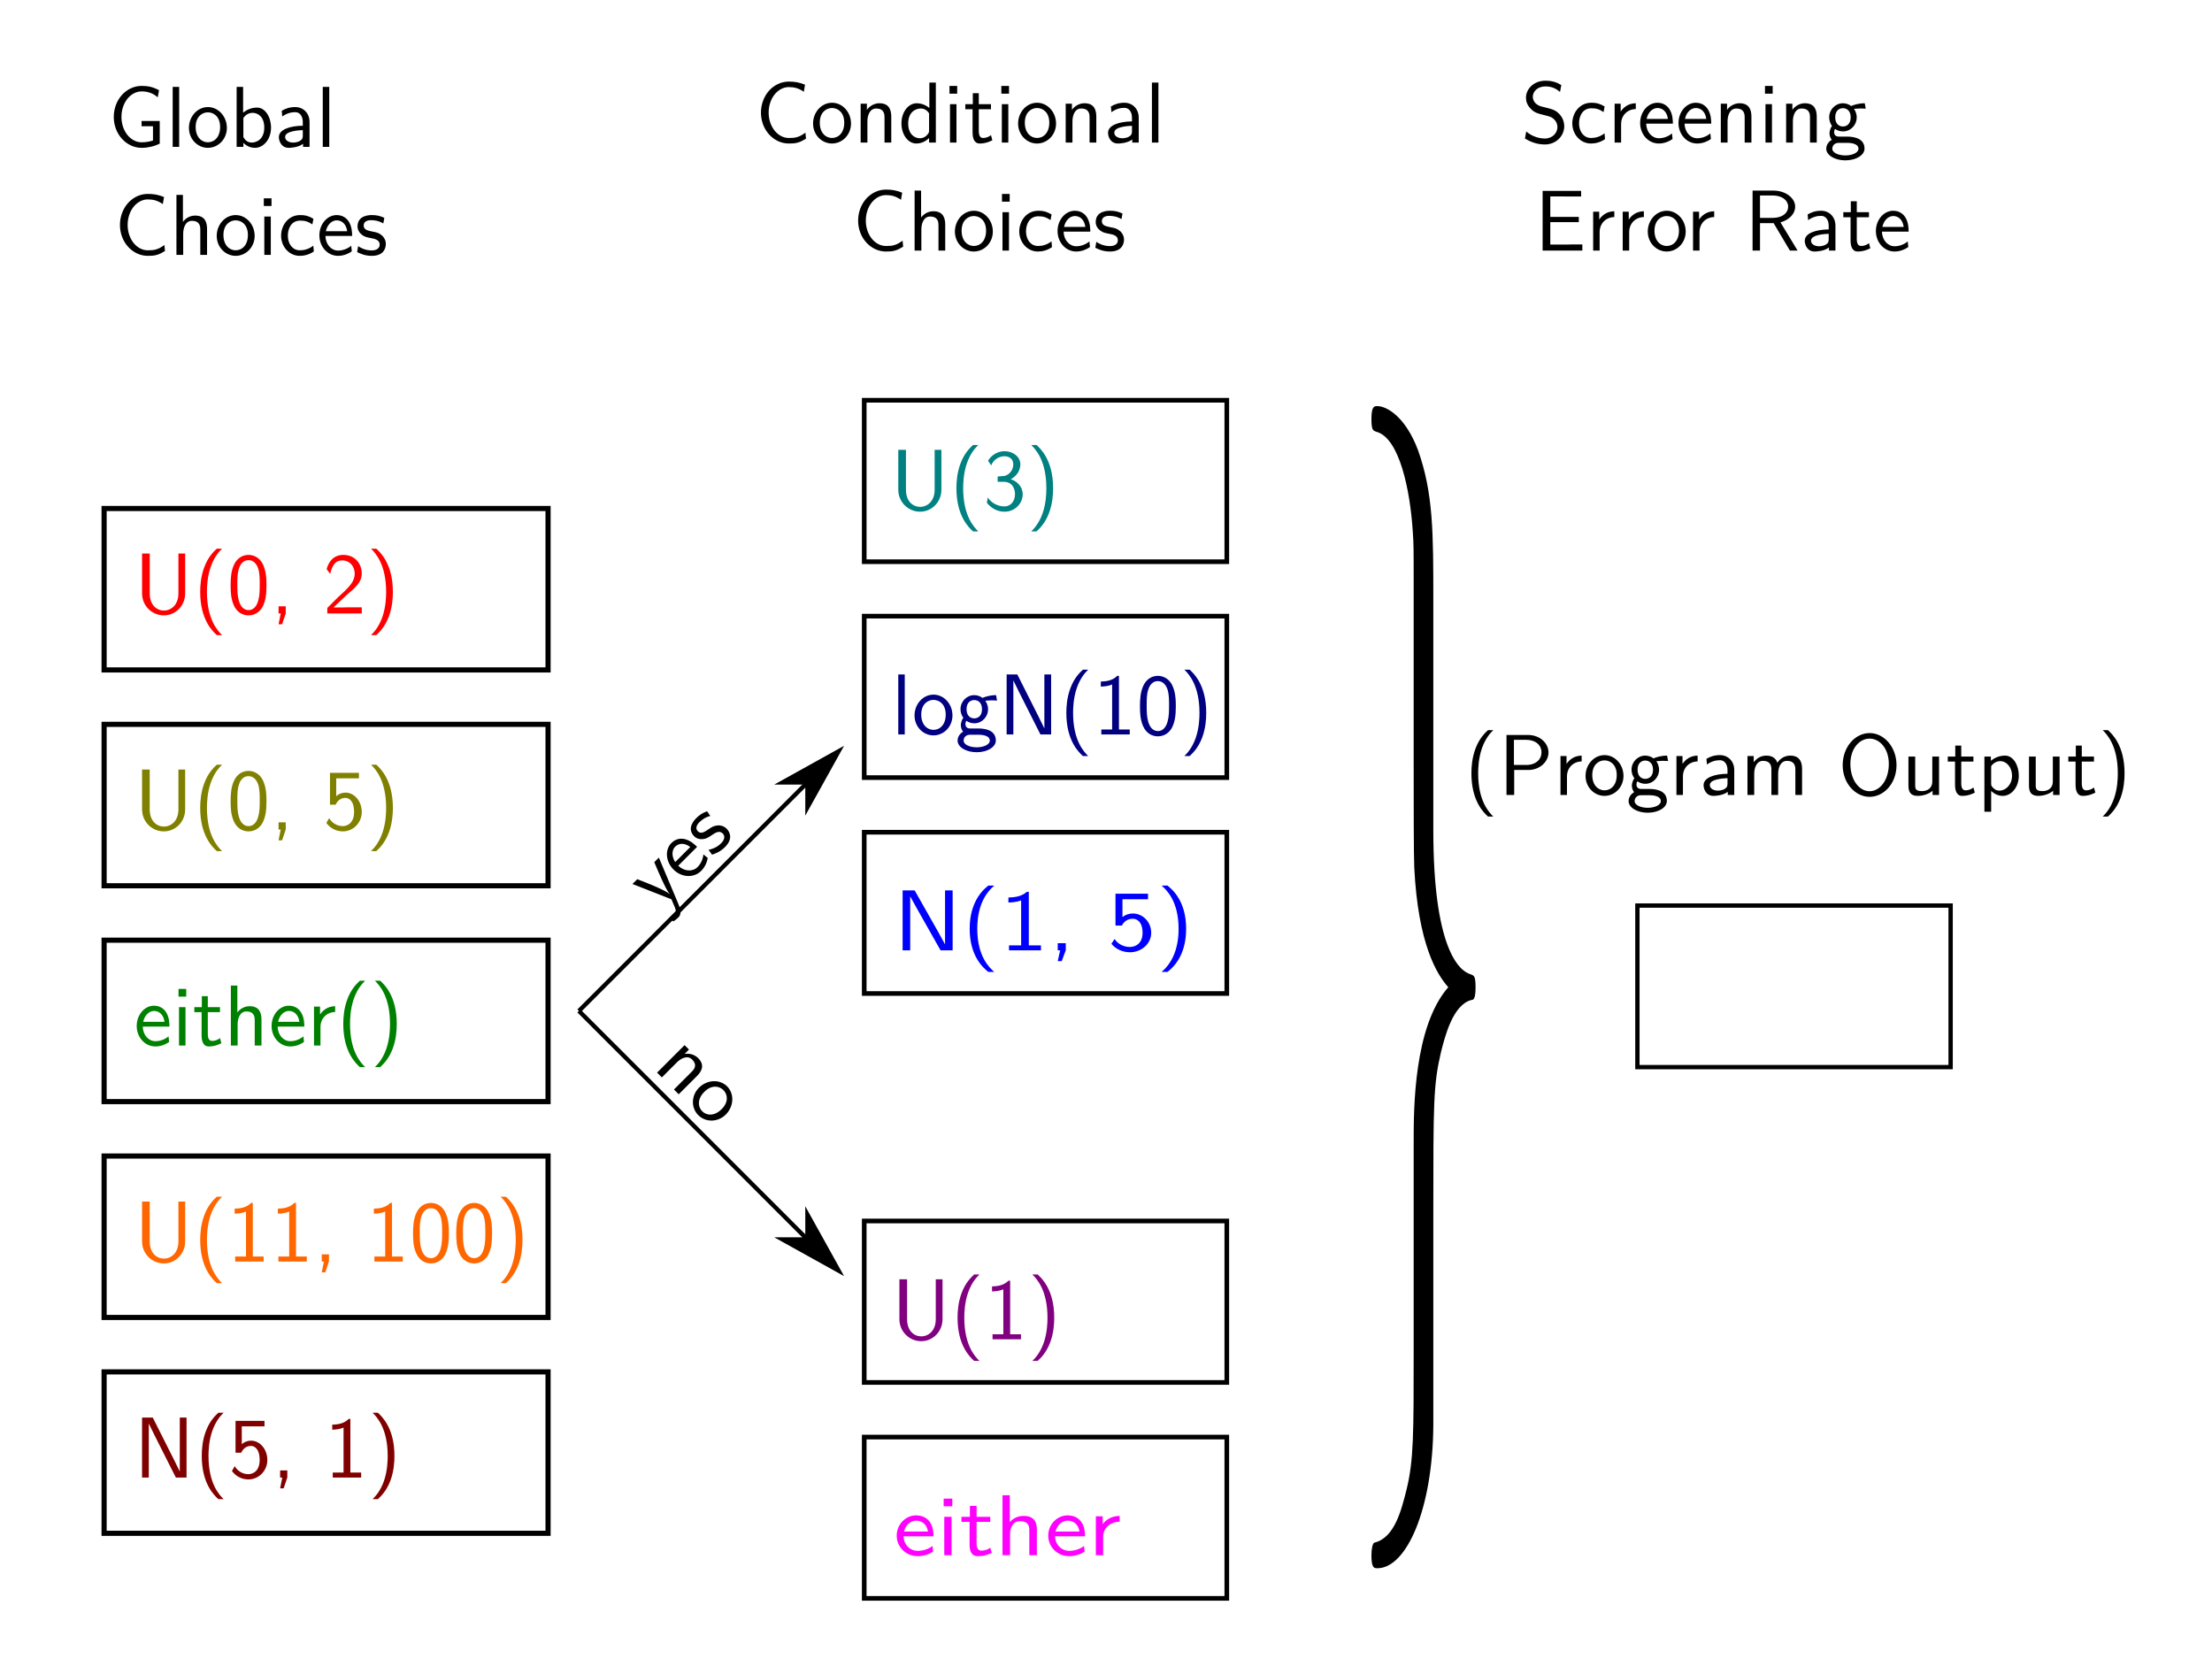
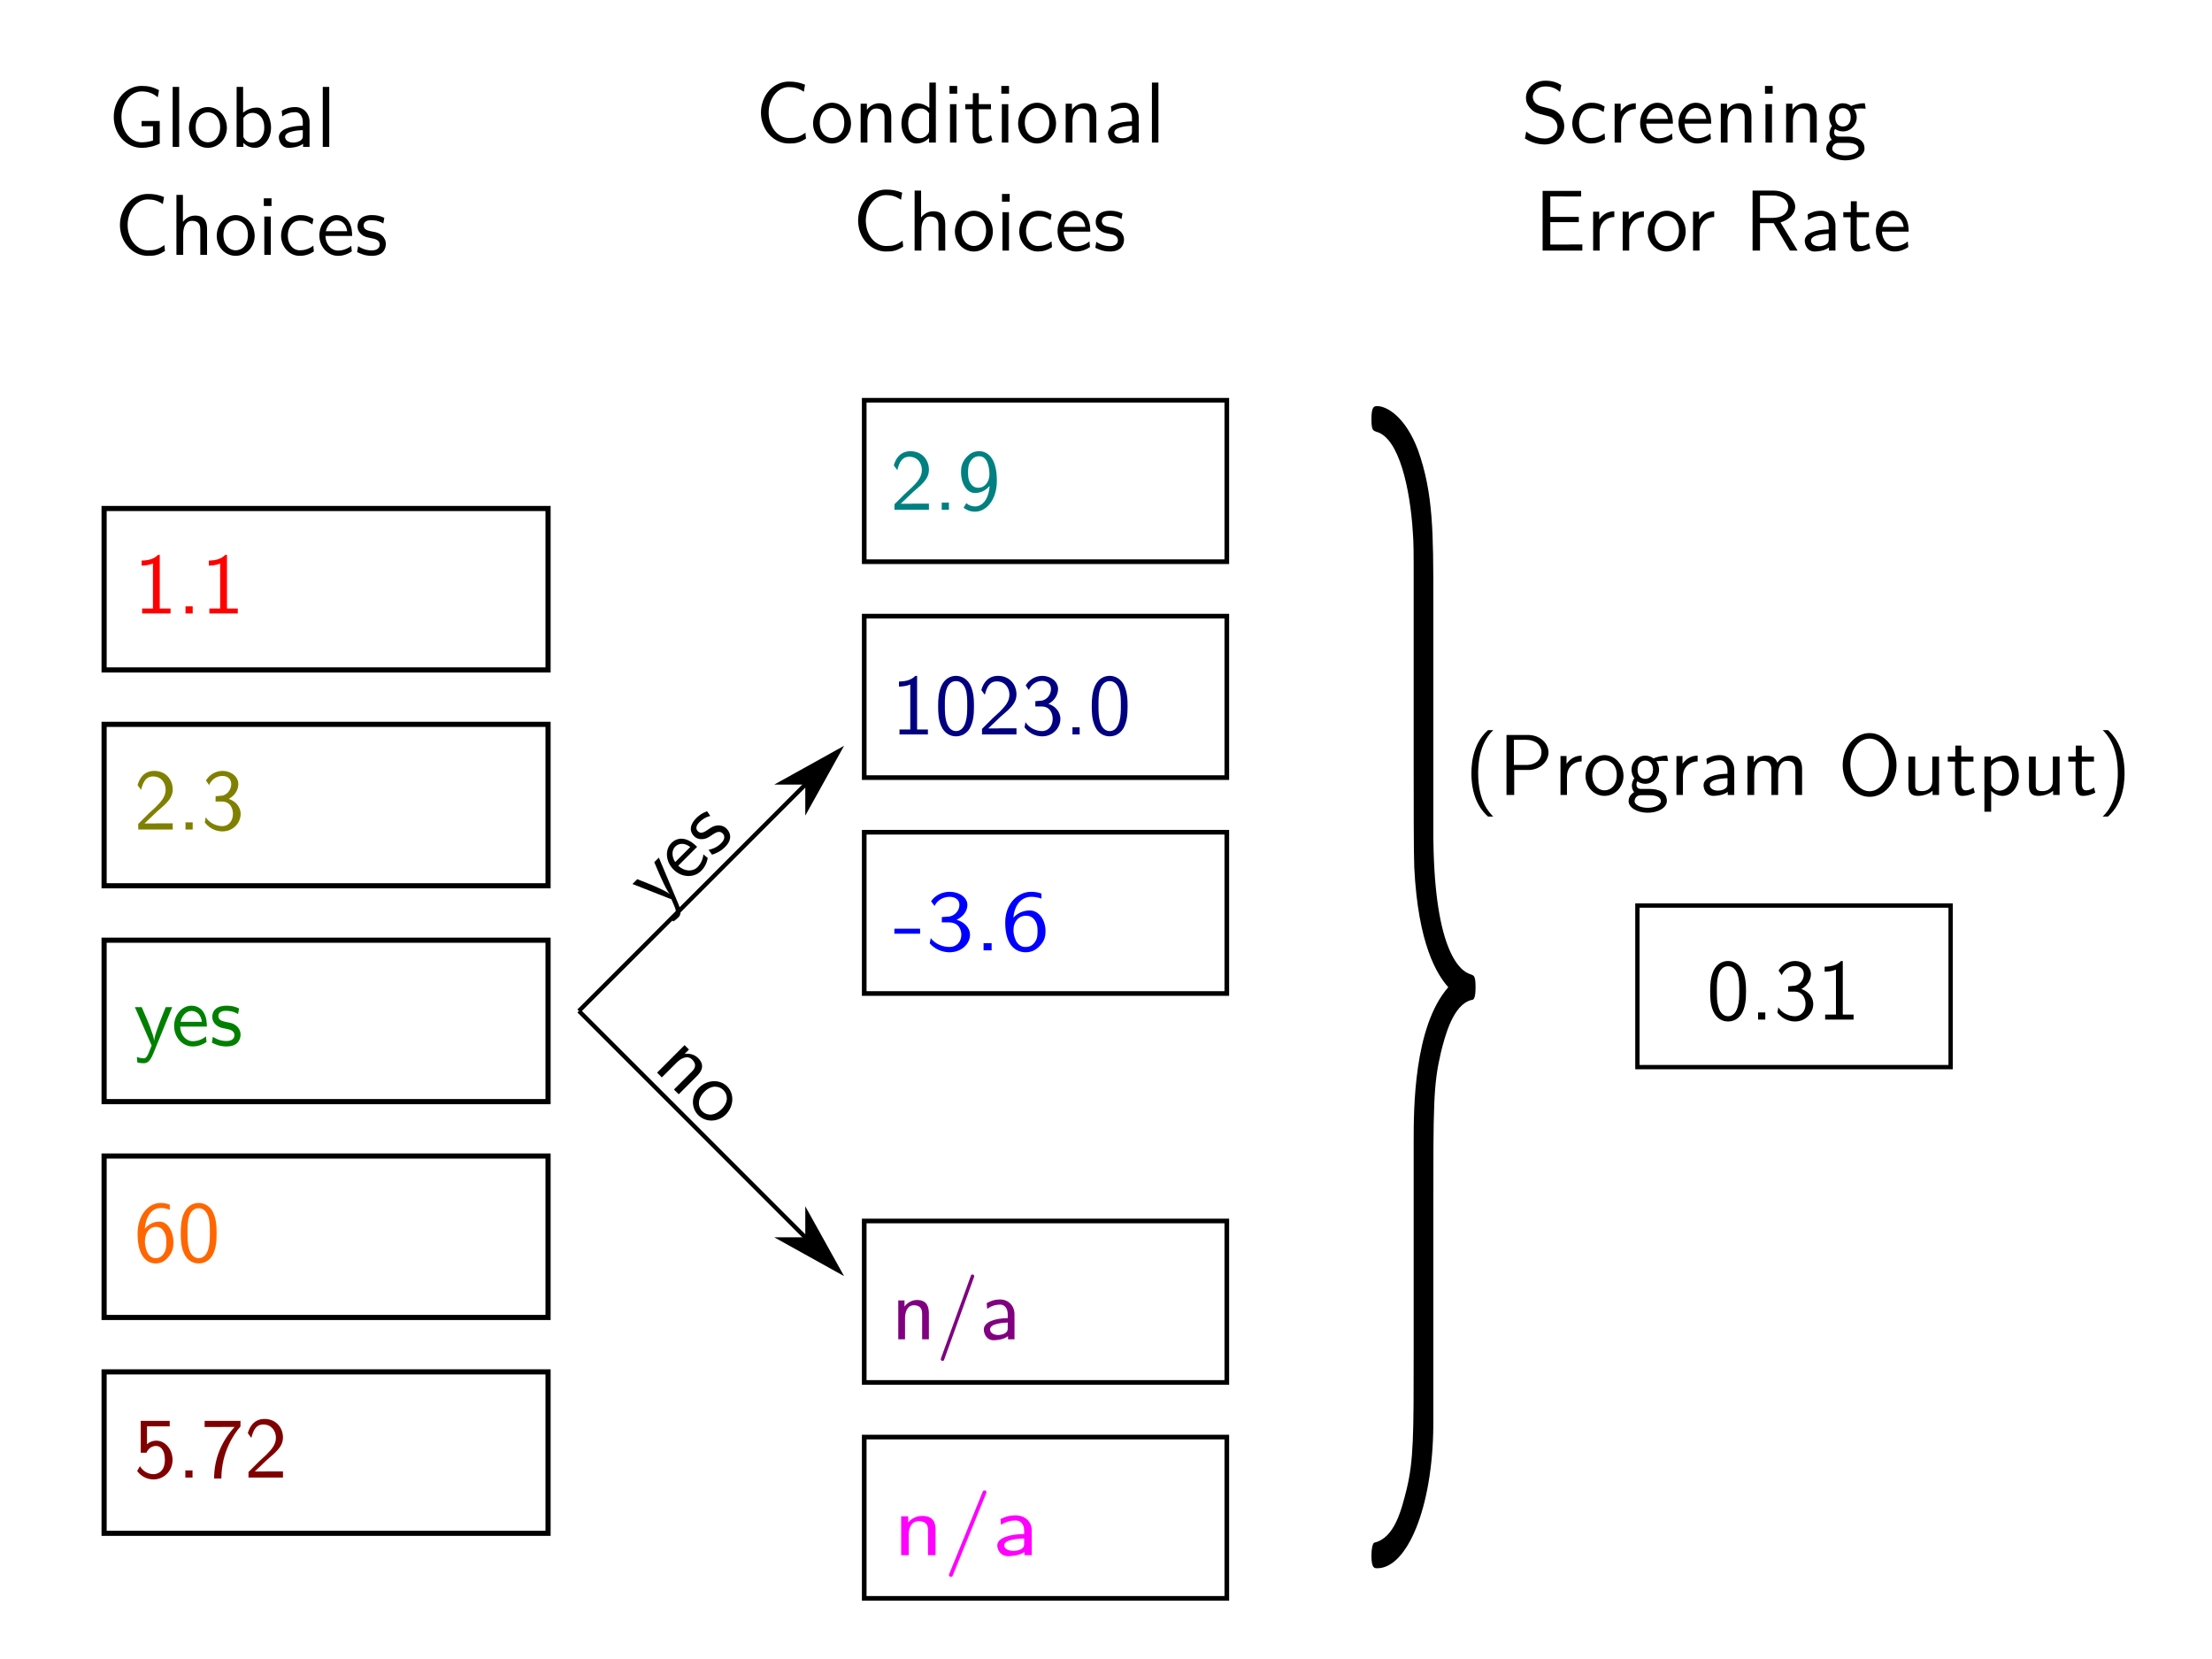
<svg xmlns="http://www.w3.org/2000/svg" width="1024px" height="768px" id="svg4476" version="1.1">
  <defs id="defs4478">
    <marker orient="auto" refY="0.0" refX="0.0" id="Arrow2Lend" style="overflow:visible;">
      <path id="path3824" style="font-size:12.0;fill-rule:evenodd;stroke-width:0.625;stroke-linejoin:round;" d="M 8.719,4.034 L -2.207,0.016 L 8.719,-4.002 C 6.973,-1.63 6.983,1.616 8.719,4.034 z " transform="scale(1.1) rotate(180) translate(1,0)" />
    </marker>
    <marker orient="auto" refY="0.0" refX="0.0" id="Arrow1Lstart" style="overflow:visible">
      <path id="path3803" d="M 0.0,0.0 L 5.0,-5.0 L -12.5,0.0 L 5.0,5.0 L 0.0,0.0 z " style="fill-rule:evenodd;stroke:#000000;stroke-width:1.0pt;marker-start:none" transform="scale(0.8) translate(12.5,0)" />
    </marker>
    <marker orient="auto" refY="0.0" refX="0.0" id="Arrow1Lend" style="overflow:visible;">
      <path id="path3806" d="M 0.0,0.0 L 5.0,-5.0 L -12.5,0.0 L 5.0,5.0 L 0.0,0.0 z " style="fill-rule:evenodd;stroke:#000000;stroke-width:1.0pt;marker-start:none;" transform="scale(0.8) rotate(180) translate(12.5,0)" />
    </marker>
  </defs>
-   <g id="layer1">
+   <g id="layer1" style="display:inline">
    <rect style="fill:none;stroke:#000000;stroke-width:2.38;stroke-miterlimit:4;stroke-opacity:1;stroke-dasharray:none" id="rect4562" width="205.52" height="74.73" x="48.19" y="235.4" ry="24.986" rx="0" />
    <text xml:space="preserve" style="font-size:40px;font-style:normal;font-variant:normal;font-weight:normal;font-stretch:normal;text-align:center;line-height:125%;letter-spacing:0px;word-spacing:0px;writing-mode:lr-tb;text-anchor:middle;fill:#000000;fill-opacity:1;stroke:none;font-family:Latin Modern Sans;-inkscape-font-specification:Latin Modern Sans" x="149.505" y="68" id="text4564">
      <tspan id="tspan4566" x="149.505" y="68">Global</tspan>
      <tspan x="149.505" y="118" id="tspan6256">Choices</tspan>
    </text>
-     <text xml:space="preserve" style="font-size:40px;font-style:normal;font-variant:normal;font-weight:normal;font-stretch:normal;text-align:start;line-height:125%;letter-spacing:0px;word-spacing:0px;writing-mode:lr-tb;text-anchor:start;fill:#ff0000;fill-opacity:1;stroke:none;font-family:Latin Modern Sans;-inkscape-font-specification:Latin Modern Sans" x="62" y="284" id="text4568">
-       <tspan id="tspan4570" x="62" y="284">U(0, 2)</tspan>
-     </text>
    <rect rx="0" ry="24.986" y="335.32" x="48.19" height="74.73" width="205.52" id="rect5088" style="fill:none;stroke:#000000;stroke-width:2.38;stroke-miterlimit:4;stroke-opacity:1;stroke-dasharray:none" />
    <rect style="fill:none;stroke:#000000;stroke-width:2.38;stroke-miterlimit:4;stroke-opacity:1;stroke-dasharray:none" id="rect5094" width="205.52" height="74.73" x="48.19" y="435.24" ry="24.986" rx="0" />
-     <text xml:space="preserve" style="font-size:40px;font-style:normal;font-variant:normal;font-weight:normal;font-stretch:normal;text-align:start;line-height:125%;letter-spacing:0px;word-spacing:0px;writing-mode:lr-tb;text-anchor:start;fill:#008000;fill-opacity:1;stroke:none;font-family:Latin Modern Sans;-inkscape-font-specification:Latin Modern Sans" x="61.88" y="484" id="text5096">
-       <tspan id="tspan5098" x="61.88" y="484">either()</tspan>
-     </text>
    <rect rx="0" ry="24.986" y="535.161" x="48.19" height="74.73" width="205.52" id="rect5100" style="fill:none;stroke:#000000;stroke-width:2.38;stroke-miterlimit:4;stroke-opacity:1;stroke-dasharray:none" />
    <rect style="fill:none;stroke:#000000;stroke-width:2.38;stroke-miterlimit:4;stroke-opacity:1;stroke-dasharray:none" id="rect5106" width="205.52" height="74.73" x="48.19" y="635.08" ry="24.986" rx="0" />
-     <text xml:space="preserve" style="font-size:40px;font-style:normal;font-variant:normal;font-weight:normal;font-stretch:normal;text-align:start;line-height:125%;letter-spacing:0px;word-spacing:0px;writing-mode:lr-tb;text-anchor:start;fill:#800000;fill-opacity:1;stroke:none;font-family:Latin Modern Sans;-inkscape-font-specification:Latin Modern Sans" x="61.92" y="684" id="text5108">
-       <tspan id="tspan5110" x="61.92" y="684">N(5, 1)</tspan>
-     </text>
    <path style="fill:none;stroke:#000000;stroke-width:2;stroke-linecap:butt;stroke-linejoin:miter;stroke-miterlimit:4;stroke-opacity:1;stroke-dasharray:none;marker-start:none;marker-end:url(#Arrow1Lend)" d="M 268,468 388,348" id="path5112" />
-     <path id="path6230" d="M 268,468 388,588" style="opacity:1;fill:none;stroke:#000000;stroke-width:2;stroke-linecap:butt;stroke-linejoin:miter;stroke-miterlimit:4;stroke-opacity:1;stroke-dasharray:none;marker-start:none;marker-end:url(#Arrow1Lend)" />
+     <path id="path6230" d="M 268,468 388,588" style="fill:none;stroke:#000000;stroke-width:2;stroke-linecap:butt;stroke-linejoin:miter;stroke-miterlimit:4;stroke-opacity:1;stroke-dasharray:none;marker-start:none;marker-end:url(#Arrow1Lend)" />
    <text xml:space="preserve" style="font-size:40px;font-style:normal;font-variant:normal;font-weight:normal;font-stretch:normal;text-align:start;line-height:125%;letter-spacing:0px;word-spacing:0px;writing-mode:lr-tb;text-anchor:start;fill:#000000;fill-opacity:1;stroke:none;font-family:Latin Modern Sans;-inkscape-font-specification:Latin Modern Sans" x="-82.903" y="514.165" id="text6232" transform="matrix(0.7071068,-0.7071068,0.7071068,0.7071068,0,0)">
      <tspan id="tspan6234" x="-82.903" y="514.165">yes</tspan>
    </text>
-     <text xml:space="preserve" style="font-size:40px;font-style:normal;font-variant:normal;font-weight:normal;font-stretch:normal;text-align:start;line-height:125%;letter-spacing:0px;word-spacing:0px;writing-mode:lr-tb;text-anchor:start;opacity:1;fill:#000000;fill-opacity:1;stroke:none;font-family:Latin Modern Sans;-inkscape-font-specification:Latin Modern Sans" x="562.967" y="136.031" id="text6236" transform="matrix(0.7071068,0.7071068,-0.7071068,0.7071068,0,0)">
+     <text xml:space="preserve" style="font-size:40px;font-style:normal;font-variant:normal;font-weight:normal;font-stretch:normal;text-align:start;line-height:125%;letter-spacing:0px;word-spacing:0px;writing-mode:lr-tb;text-anchor:start;fill:#000000;fill-opacity:1;stroke:none;font-family:Latin Modern Sans;-inkscape-font-specification:Latin Modern Sans" x="562.967" y="136.031" id="text6236" transform="matrix(0.7071068,0.7071068,-0.7071068,0.7071068,0,0)">
      <tspan id="tspan6238" x="562.967" y="136.031">no</tspan>
    </text>
    <rect rx="0" ry="24.963" y="385.262" x="400.075" height="74.663" width="167.85" id="rect6244" style="fill:none;stroke:#000000;stroke-width:2.15;stroke-miterlimit:4;stroke-opacity:1;stroke-dasharray:none" />
    <rect style="fill:none;stroke:#000000;stroke-width:2.151;stroke-miterlimit:4;stroke-opacity:1;stroke-dasharray:none" id="rect6246" width="167.849" height="74.747" x="400.076" y="285.229" ry="24.992" rx="0" />
    <rect rx="0" ry="24.992" y="185.286" x="400.076" height="74.747" width="167.849" id="rect6248" style="fill:none;stroke:#000000;stroke-width:2.151;stroke-miterlimit:4;stroke-opacity:1;stroke-dasharray:none" />
    <text xml:space="preserve" style="font-size:40px;font-style:normal;font-variant:normal;font-weight:normal;font-stretch:normal;text-align:center;line-height:125%;letter-spacing:0px;word-spacing:0px;writing-mode:lr-tb;text-anchor:middle;fill:#000000;fill-opacity:1;stroke:none;font-family:Latin Modern Sans;-inkscape-font-specification:Latin Modern Sans" x="491.23" y="66" id="text6250">
      <tspan id="tspan6252" x="491.23" y="66">Conditional</tspan>
      <tspan x="491.23" y="116" id="tspan6254">Choices</tspan>
+     </text>
+     <text xml:space="preserve" style="font-size:270.272px;font-style:normal;font-variant:normal;font-weight:normal;font-stretch:normal;text-align:start;line-height:125%;letter-spacing:0px;word-spacing:0px;writing-mode:lr-tb;text-anchor:start;fill:#000000;fill-opacity:1;stroke:none;font-family:Latin Modern Sans;-inkscape-font-specification:Latin Modern Sans" x="1244.326" y="297.148" id="text6270" transform="scale(0.5023637,1.99059)">
+       <tspan id="tspan6272" x="1244.326" y="297.148">}</tspan>
+     </text>
+     <text xml:space="preserve" style="font-size:40px;font-style:normal;font-variant:normal;font-weight:normal;font-stretch:normal;text-align:center;line-height:125%;letter-spacing:0px;word-spacing:0px;writing-mode:lr-tb;text-anchor:middle;fill:#000000;fill-opacity:1;stroke:none;font-family:Latin Modern Sans;-inkscape-font-specification:Latin Modern Sans" x="830.859" y="66" id="text6274">
+       <tspan id="tspan6276" x="830.859" y="66">Screening</tspan>
+       <tspan x="830.859" y="116" id="tspan6278">Error Rate</tspan>
+     </text>
+     <rect style="fill:none;stroke:#000000;stroke-width:2;stroke-miterlimit:4;stroke-opacity:1;stroke-dasharray:none" id="rect6280" width="145" height="74.79" x="758" y="419.21" ry="25.006" rx="0" />
+     <text xml:space="preserve" style="font-size:40px;font-style:normal;font-variant:normal;font-weight:normal;font-stretch:normal;text-align:start;line-height:125%;letter-spacing:0px;word-spacing:0px;writing-mode:lr-tb;text-anchor:start;fill:#000000;fill-opacity:1;stroke:none;font-family:Latin Modern Sans;-inkscape-font-specification:Latin Modern Sans" x="678" y="368" id="text6323">
+       <tspan id="tspan6325" x="678" y="368">(Program Output)</tspan>
+     </text>
+     <rect style="fill:none;stroke:#000000;stroke-width:2.15;stroke-miterlimit:4;stroke-opacity:1;stroke-dasharray:none" id="rect4497" width="167.85" height="74.663" x="400.075" y="665.262" ry="24.963" rx="0" />
+     <rect rx="0" ry="24.992" y="565.229" x="400.076" height="74.747" width="167.849" id="rect4499" style="fill:none;stroke:#000000;stroke-width:2.151;stroke-miterlimit:4;stroke-opacity:1;stroke-dasharray:none" />
+   </g>
+   <g id="layer3" style="display:inline">
+     <text id="text3154" y="284" x="62" style="font-size:40px;font-style:normal;font-variant:normal;font-weight:normal;font-stretch:normal;text-align:start;line-height:125%;letter-spacing:0px;word-spacing:0px;writing-mode:lr-tb;text-anchor:start;fill:#ff0000;fill-opacity:1;stroke:none;display:inline;font-family:Latin Modern Sans;-inkscape-font-specification:Latin Modern Sans" xml:space="preserve">
+       <tspan y="284" x="62" id="tspan3156">1.1</tspan>
+     </text>
+     <text id="text3158" y="484" x="61.88" style="font-size:40px;font-style:normal;font-variant:normal;font-weight:normal;font-stretch:normal;text-align:start;line-height:125%;letter-spacing:0px;word-spacing:0px;writing-mode:lr-tb;text-anchor:start;fill:#008000;fill-opacity:1;stroke:none;display:inline;font-family:Latin Modern Sans;-inkscape-font-specification:Latin Modern Sans" xml:space="preserve">
+       <tspan y="484" x="61.88" id="tspan3160">yes</tspan>
+     </text>
+     <text id="text3162" y="684" x="61.92" style="font-size:40px;font-style:normal;font-variant:normal;font-weight:normal;font-stretch:normal;text-align:start;line-height:125%;letter-spacing:0px;word-spacing:0px;writing-mode:lr-tb;text-anchor:start;fill:#800000;fill-opacity:1;stroke:none;display:inline;font-family:Latin Modern Sans;-inkscape-font-specification:Latin Modern Sans" xml:space="preserve">
+       <tspan y="684" x="61.92" id="tspan3164">5.72</tspan>
+     </text>
+     <text id="text3166" y="236" x="412.08" style="font-size:40px;font-style:normal;font-variant:normal;font-weight:normal;font-stretch:normal;text-align:start;line-height:125%;letter-spacing:0px;word-spacing:0px;writing-mode:lr-tb;text-anchor:start;fill:#008080;fill-opacity:1;stroke:none;display:inline;font-family:Latin Modern Sans;-inkscape-font-specification:Latin Modern Sans" xml:space="preserve">
+       <tspan y="236" x="412.08" id="tspan3168">2.9</tspan>
+     </text>
+     <text id="text3170" y="340" x="412.6" style="font-size:40px;font-style:normal;font-variant:normal;font-weight:normal;font-stretch:normal;text-align:start;line-height:125%;letter-spacing:0px;word-spacing:0px;writing-mode:lr-tb;text-anchor:start;fill:#000080;fill-opacity:1;stroke:none;display:inline;font-family:Latin Modern Sans;-inkscape-font-specification:Latin Modern Sans" xml:space="preserve">
+       <tspan y="340" x="412.6" id="tspan3172">1023.0</tspan>
+     </text>
+     <text transform="scale(1.060105,0.9433024)" id="text3174" y="466.387" x="390.093" style="font-size:42.385px;font-style:normal;font-variant:normal;font-weight:normal;font-stretch:normal;text-align:start;line-height:125%;letter-spacing:0px;word-spacing:0px;writing-mode:lr-tb;text-anchor:start;fill:#0000ff;fill-opacity:1;stroke:none;display:inline;font-family:Latin Modern Sans;-inkscape-font-specification:Latin Modern Sans" xml:space="preserve">
+       <tspan y="466.387" x="390.093" id="tspan3176">-3.6</tspan>
+     </text>
+     <text xml:space="preserve" style="font-size:40px;font-style:normal;font-variant:normal;font-weight:normal;font-stretch:normal;text-align:start;line-height:125%;letter-spacing:0px;word-spacing:0px;writing-mode:lr-tb;text-anchor:start;fill:#808000;fill-opacity:1;stroke:none;display:inline;font-family:Latin Modern Sans;-inkscape-font-specification:Latin Modern Sans" x="62" y="384" id="text3178">
+       <tspan id="tspan3180" x="62" y="384">2.3</tspan>
+     </text>
+     <text id="text3182" y="584" x="62" style="font-size:40px;font-style:normal;font-variant:normal;font-weight:normal;font-stretch:normal;text-align:start;line-height:125%;letter-spacing:0px;word-spacing:0px;writing-mode:lr-tb;text-anchor:start;fill:#ff6600;fill-opacity:1;stroke:none;display:inline;font-family:Latin Modern Sans;-inkscape-font-specification:Latin Modern Sans" xml:space="preserve">
+       <tspan y="584" x="62" id="tspan3184">60</tspan>
+     </text>
+     <text xml:space="preserve" style="font-size:40px;font-style:normal;font-variant:normal;font-weight:normal;font-stretch:normal;text-align:start;line-height:125%;letter-spacing:0px;word-spacing:0px;writing-mode:lr-tb;text-anchor:start;fill:#800080;fill-opacity:1;stroke:none;display:inline;font-family:Latin Modern Sans;-inkscape-font-specification:Latin Modern Sans" x="412.6" y="620" id="text3186">
+       <tspan id="tspan3188" x="412.6" y="620">n/a</tspan>
+     </text>
+     <text xml:space="preserve" style="font-size:42.385px;font-style:normal;font-variant:normal;font-weight:normal;font-stretch:normal;text-align:start;line-height:125%;letter-spacing:0px;word-spacing:0px;writing-mode:lr-tb;text-anchor:start;fill:#ff00ff;fill-opacity:1;stroke:none;display:inline;font-family:Latin Modern Sans;-inkscape-font-specification:Latin Modern Sans" x="390.093" y="763.217" id="text3190" transform="scale(1.060105,0.9433024)">
+       <tspan id="tspan3192" x="390.093" y="763.217">n/a</tspan>
+     </text>
+     <text xml:space="preserve" style="font-size:40px;font-style:normal;font-variant:normal;font-weight:normal;font-stretch:normal;text-align:start;line-height:125%;letter-spacing:0px;word-spacing:0px;writing-mode:lr-tb;text-anchor:start;fill:#000000;fill-opacity:1;stroke:none;font-family:Latin Modern Sans;-inkscape-font-specification:Latin Modern Sans" x="790" y="472" id="text3296">
+       <tspan id="tspan3298" x="790" y="472">0.31</tspan>
+     </text>
+   </g>
+   <g id="layer4" style="display:none">
+     <text xml:space="preserve" style="font-size:40px;font-style:normal;font-variant:normal;font-weight:normal;font-stretch:normal;text-align:start;line-height:125%;letter-spacing:0px;word-spacing:0px;writing-mode:lr-tb;text-anchor:start;fill:#ff0000;fill-opacity:1;stroke:none;display:inline;font-family:Latin Modern Sans;-inkscape-font-specification:Latin Modern Sans" x="62" y="284" id="text3236">
+       <tspan id="tspan3238" x="62" y="284">0.2</tspan>
+     </text>
+     <text xml:space="preserve" style="font-size:40px;font-style:normal;font-variant:normal;font-weight:normal;font-stretch:normal;text-align:start;line-height:125%;letter-spacing:0px;word-spacing:0px;writing-mode:lr-tb;text-anchor:start;fill:#008000;fill-opacity:1;stroke:none;display:inline;font-family:Latin Modern Sans;-inkscape-font-specification:Latin Modern Sans" x="61.88" y="484" id="text3240">
+       <tspan id="tspan3242" x="61.88" y="484">no</tspan>
+     </text>
+     <text xml:space="preserve" style="font-size:40px;font-style:normal;font-variant:normal;font-weight:normal;font-stretch:normal;text-align:start;line-height:125%;letter-spacing:0px;word-spacing:0px;writing-mode:lr-tb;text-anchor:start;fill:#800000;fill-opacity:1;stroke:none;display:inline;font-family:Latin Modern Sans;-inkscape-font-specification:Latin Modern Sans" x="61.92" y="684" id="text3244">
+       <tspan id="tspan3246" x="61.92" y="684">4.21</tspan>
+     </text>
+     <text xml:space="preserve" style="font-size:40px;font-style:normal;font-variant:normal;font-weight:normal;font-stretch:normal;text-align:start;line-height:125%;letter-spacing:0px;word-spacing:0px;writing-mode:lr-tb;text-anchor:start;fill:#008080;fill-opacity:1;stroke:none;display:inline;font-family:Latin Modern Sans;-inkscape-font-specification:Latin Modern Sans" x="412.08" y="236" id="text3248">
+       <tspan id="tspan3250" x="412.08" y="236">n/a</tspan>
+     </text>
+     <text xml:space="preserve" style="font-size:40px;font-style:normal;font-variant:normal;font-weight:normal;font-stretch:normal;text-align:start;line-height:125%;letter-spacing:0px;word-spacing:0px;writing-mode:lr-tb;text-anchor:start;fill:#000080;fill-opacity:1;stroke:none;display:inline;font-family:Latin Modern Sans;-inkscape-font-specification:Latin Modern Sans" x="412.6" y="340" id="text3252">
+       <tspan id="tspan3254" x="412.6" y="340">n/a</tspan>
+     </text>
+     <text xml:space="preserve" style="font-size:42.385px;font-style:normal;font-variant:normal;font-weight:normal;font-stretch:normal;text-align:start;line-height:125%;letter-spacing:0px;word-spacing:0px;writing-mode:lr-tb;text-anchor:start;fill:#0000ff;fill-opacity:1;stroke:none;display:inline;font-family:Latin Modern Sans;-inkscape-font-specification:Latin Modern Sans" x="390.093" y="466.387" id="text3256" transform="scale(1.060105,0.9433024)">
+       <tspan id="tspan3258" x="390.093" y="466.387">n/a</tspan>
+     </text>
+     <text id="text3260" y="384" x="62" style="font-size:40px;font-style:normal;font-variant:normal;font-weight:normal;font-stretch:normal;text-align:start;line-height:125%;letter-spacing:0px;word-spacing:0px;writing-mode:lr-tb;text-anchor:start;fill:#808000;fill-opacity:1;stroke:none;display:inline;font-family:Latin Modern Sans;-inkscape-font-specification:Latin Modern Sans" xml:space="preserve">
+       <tspan y="384" x="62" id="tspan3262">1.2</tspan>
+     </text>
+     <text xml:space="preserve" style="font-size:40px;font-style:normal;font-variant:normal;font-weight:normal;font-stretch:normal;text-align:start;line-height:125%;letter-spacing:0px;word-spacing:0px;writing-mode:lr-tb;text-anchor:start;fill:#ff6600;fill-opacity:1;stroke:none;display:inline;font-family:Latin Modern Sans;-inkscape-font-specification:Latin Modern Sans" x="62" y="584" id="text3264">
+       <tspan id="tspan3266" x="62" y="584">90</tspan>
+     </text>
+     <text id="text3268" y="620" x="412.6" style="font-size:40px;font-style:normal;font-variant:normal;font-weight:normal;font-stretch:normal;text-align:start;line-height:125%;letter-spacing:0px;word-spacing:0px;writing-mode:lr-tb;text-anchor:start;fill:#800080;fill-opacity:1;stroke:none;display:inline;font-family:Latin Modern Sans;-inkscape-font-specification:Latin Modern Sans" xml:space="preserve">
+       <tspan y="620" x="412.6" id="tspan3270">0.44</tspan>
+     </text>
+     <text transform="scale(1.060105,0.9433024)" id="text3272" y="763.217" x="390.093" style="font-size:42.385px;font-style:normal;font-variant:normal;font-weight:normal;font-stretch:normal;text-align:start;line-height:125%;letter-spacing:0px;word-spacing:0px;writing-mode:lr-tb;text-anchor:start;fill:#ff00ff;fill-opacity:1;stroke:none;display:inline;font-family:Latin Modern Sans;-inkscape-font-specification:Latin Modern Sans" xml:space="preserve">
+       <tspan y="763.217" x="390.093" id="tspan3274">4</tspan>
+     </text>
+     <text id="text3300" y="472" x="790" style="font-size:40px;font-style:normal;font-variant:normal;font-weight:normal;font-stretch:normal;text-align:start;line-height:125%;letter-spacing:0px;word-spacing:0px;writing-mode:lr-tb;text-anchor:start;fill:#000000;fill-opacity:1;stroke:none;display:inline;font-family:Latin Modern Sans;-inkscape-font-specification:Latin Modern Sans" xml:space="preserve">
+       <tspan y="472" x="790" id="tspan3302">0.43</tspan>
+     </text>
+   </g>
+   <g id="layer2" style="display:none">
+     <text xml:space="preserve" style="font-size:40px;font-style:normal;font-variant:normal;font-weight:normal;font-stretch:normal;text-align:start;line-height:125%;letter-spacing:0px;word-spacing:0px;writing-mode:lr-tb;text-anchor:start;fill:#ff0000;fill-opacity:1;stroke:none;font-family:Latin Modern Sans;-inkscape-font-specification:Latin Modern Sans" x="62" y="284" id="text4568">
+       <tspan id="tspan4570" x="62" y="284">U(0, 2)</tspan>
+     </text>
+     <text xml:space="preserve" style="font-size:40px;font-style:normal;font-variant:normal;font-weight:normal;font-stretch:normal;text-align:start;line-height:125%;letter-spacing:0px;word-spacing:0px;writing-mode:lr-tb;text-anchor:start;fill:#008000;fill-opacity:1;stroke:none;font-family:Latin Modern Sans;-inkscape-font-specification:Latin Modern Sans" x="61.88" y="484" id="text5096">
+       <tspan id="tspan5098" x="61.88" y="484">either()</tspan>
+     </text>
+     <text xml:space="preserve" style="font-size:40px;font-style:normal;font-variant:normal;font-weight:normal;font-stretch:normal;text-align:start;line-height:125%;letter-spacing:0px;word-spacing:0px;writing-mode:lr-tb;text-anchor:start;fill:#800000;fill-opacity:1;stroke:none;font-family:Latin Modern Sans;-inkscape-font-specification:Latin Modern Sans" x="61.92" y="684" id="text5108">
+       <tspan id="tspan5110" x="61.92" y="684">N(5, 1)</tspan>
    </text>
    <text xml:space="preserve" style="font-size:40px;font-style:normal;font-variant:normal;font-weight:normal;font-stretch:normal;text-align:start;line-height:125%;letter-spacing:0px;word-spacing:0px;writing-mode:lr-tb;text-anchor:start;fill:#008080;fill-opacity:1;stroke:none;font-family:Latin Modern Sans;-inkscape-font-specification:Latin Modern Sans" x="412.08" y="236" id="text6258">
      <tspan id="tspan6260" x="412.08" y="236">U(3)</tspan>
    </text>
    <text xml:space="preserve" style="font-size:40px;font-style:normal;font-variant:normal;font-weight:normal;font-stretch:normal;text-align:start;line-height:125%;letter-spacing:0px;word-spacing:0px;writing-mode:lr-tb;text-anchor:start;fill:#000080;fill-opacity:1;stroke:none;font-family:Latin Modern Sans;-inkscape-font-specification:Latin Modern Sans" x="412.6" y="340" id="text6262">
      <tspan id="tspan6264" x="412.6" y="340">logN(10)</tspan>
    </text>
    <text xml:space="preserve" style="font-size:42.385px;font-style:normal;font-variant:normal;font-weight:normal;font-stretch:normal;text-align:start;line-height:125%;letter-spacing:0px;word-spacing:0px;writing-mode:lr-tb;text-anchor:start;fill:#0000ff;fill-opacity:1;stroke:none;font-family:Latin Modern Sans;-inkscape-font-specification:Latin Modern Sans" x="390.093" y="466.387" id="text6266" transform="scale(1.060105,0.9433024)">
      <tspan id="tspan6268" x="390.093" y="466.387">N(1, 5)</tspan>
    </text>
-     <text xml:space="preserve" style="font-size:270.272px;font-style:normal;font-variant:normal;font-weight:normal;font-stretch:normal;text-align:start;line-height:125%;letter-spacing:0px;word-spacing:0px;writing-mode:lr-tb;text-anchor:start;fill:#000000;fill-opacity:1;stroke:none;font-family:Latin Modern Sans;-inkscape-font-specification:Latin Modern Sans" x="1244.326" y="297.148" id="text6270" transform="scale(0.5023637,1.99059)">
-       <tspan id="tspan6272" x="1244.326" y="297.148">}</tspan>
-     </text>
-     <text xml:space="preserve" style="font-size:40px;font-style:normal;font-variant:normal;font-weight:normal;font-stretch:normal;text-align:center;line-height:125%;letter-spacing:0px;word-spacing:0px;writing-mode:lr-tb;text-anchor:middle;fill:#000000;fill-opacity:1;stroke:none;font-family:Latin Modern Sans;-inkscape-font-specification:Latin Modern Sans" x="830.859" y="66" id="text6274">
-       <tspan id="tspan6276" x="830.859" y="66">Screening</tspan>
-       <tspan x="830.859" y="116" id="tspan6278">Error Rate</tspan>
-     </text>
-     <rect style="fill:none;stroke:#000000;stroke-width:2;stroke-miterlimit:4;stroke-opacity:1;stroke-dasharray:none" id="rect6280" width="145" height="74.79" x="758" y="419.21" ry="25.006" rx="0" />
    <text id="text6315" y="384" x="62" style="font-size:40px;font-style:normal;font-variant:normal;font-weight:normal;font-stretch:normal;text-align:start;line-height:125%;letter-spacing:0px;word-spacing:0px;writing-mode:lr-tb;text-anchor:start;fill:#808000;fill-opacity:1;stroke:none;font-family:Latin Modern Sans;-inkscape-font-specification:Latin Modern Sans" xml:space="preserve">
      <tspan y="384" x="62" id="tspan6317">U(0, 5)</tspan>
    </text>
    <text xml:space="preserve" style="font-size:40px;font-style:normal;font-variant:normal;font-weight:normal;font-stretch:normal;text-align:start;line-height:125%;letter-spacing:0px;word-spacing:0px;writing-mode:lr-tb;text-anchor:start;fill:#ff6600;fill-opacity:1;stroke:none;font-family:Latin Modern Sans;-inkscape-font-specification:Latin Modern Sans" x="62" y="584" id="text6319">
      <tspan id="tspan6321" x="62" y="584">U(11, 100)</tspan>
    </text>
-     <text xml:space="preserve" style="font-size:40px;font-style:normal;font-variant:normal;font-weight:normal;font-stretch:normal;text-align:start;line-height:125%;letter-spacing:0px;word-spacing:0px;writing-mode:lr-tb;text-anchor:start;fill:#000000;fill-opacity:1;stroke:none;font-family:Latin Modern Sans;-inkscape-font-specification:Latin Modern Sans" x="678" y="368" id="text6323">
-       <tspan id="tspan6325" x="678" y="368">(Program Output)</tspan>
-     </text>
-     <rect style="fill:none;stroke:#000000;stroke-width:2.15;stroke-miterlimit:4;stroke-opacity:1;stroke-dasharray:none" id="rect4497" width="167.85" height="74.663" x="400.075" y="665.262" ry="24.963" rx="0" />
-     <rect rx="0" ry="24.992" y="565.229" x="400.076" height="74.747" width="167.849" id="rect4499" style="fill:none;stroke:#000000;stroke-width:2.151;stroke-miterlimit:4;stroke-opacity:1;stroke-dasharray:none" />
    <text id="text4501" y="620" x="412.6" style="font-size:40px;font-style:normal;font-variant:normal;font-weight:normal;font-stretch:normal;text-align:start;line-height:125%;letter-spacing:0px;word-spacing:0px;writing-mode:lr-tb;text-anchor:start;fill:#800080;fill-opacity:1;stroke:none;font-family:Latin Modern Sans;-inkscape-font-specification:Latin Modern Sans" xml:space="preserve">
      <tspan y="620" x="412.6" id="tspan4503">U(1)</tspan>
    </text>
    <text transform="scale(1.060105,0.9433024)" id="text4505" y="763.217" x="390.093" style="font-size:42.385px;font-style:normal;font-variant:normal;font-weight:normal;font-stretch:normal;text-align:start;line-height:125%;letter-spacing:0px;word-spacing:0px;writing-mode:lr-tb;text-anchor:start;fill:#ff00ff;fill-opacity:1;stroke:none;font-family:Latin Modern Sans;-inkscape-font-specification:Latin Modern Sans" xml:space="preserve">
      <tspan y="763.217" x="390.093" id="tspan4507">either</tspan>
    </text>
  </g>
</svg>
